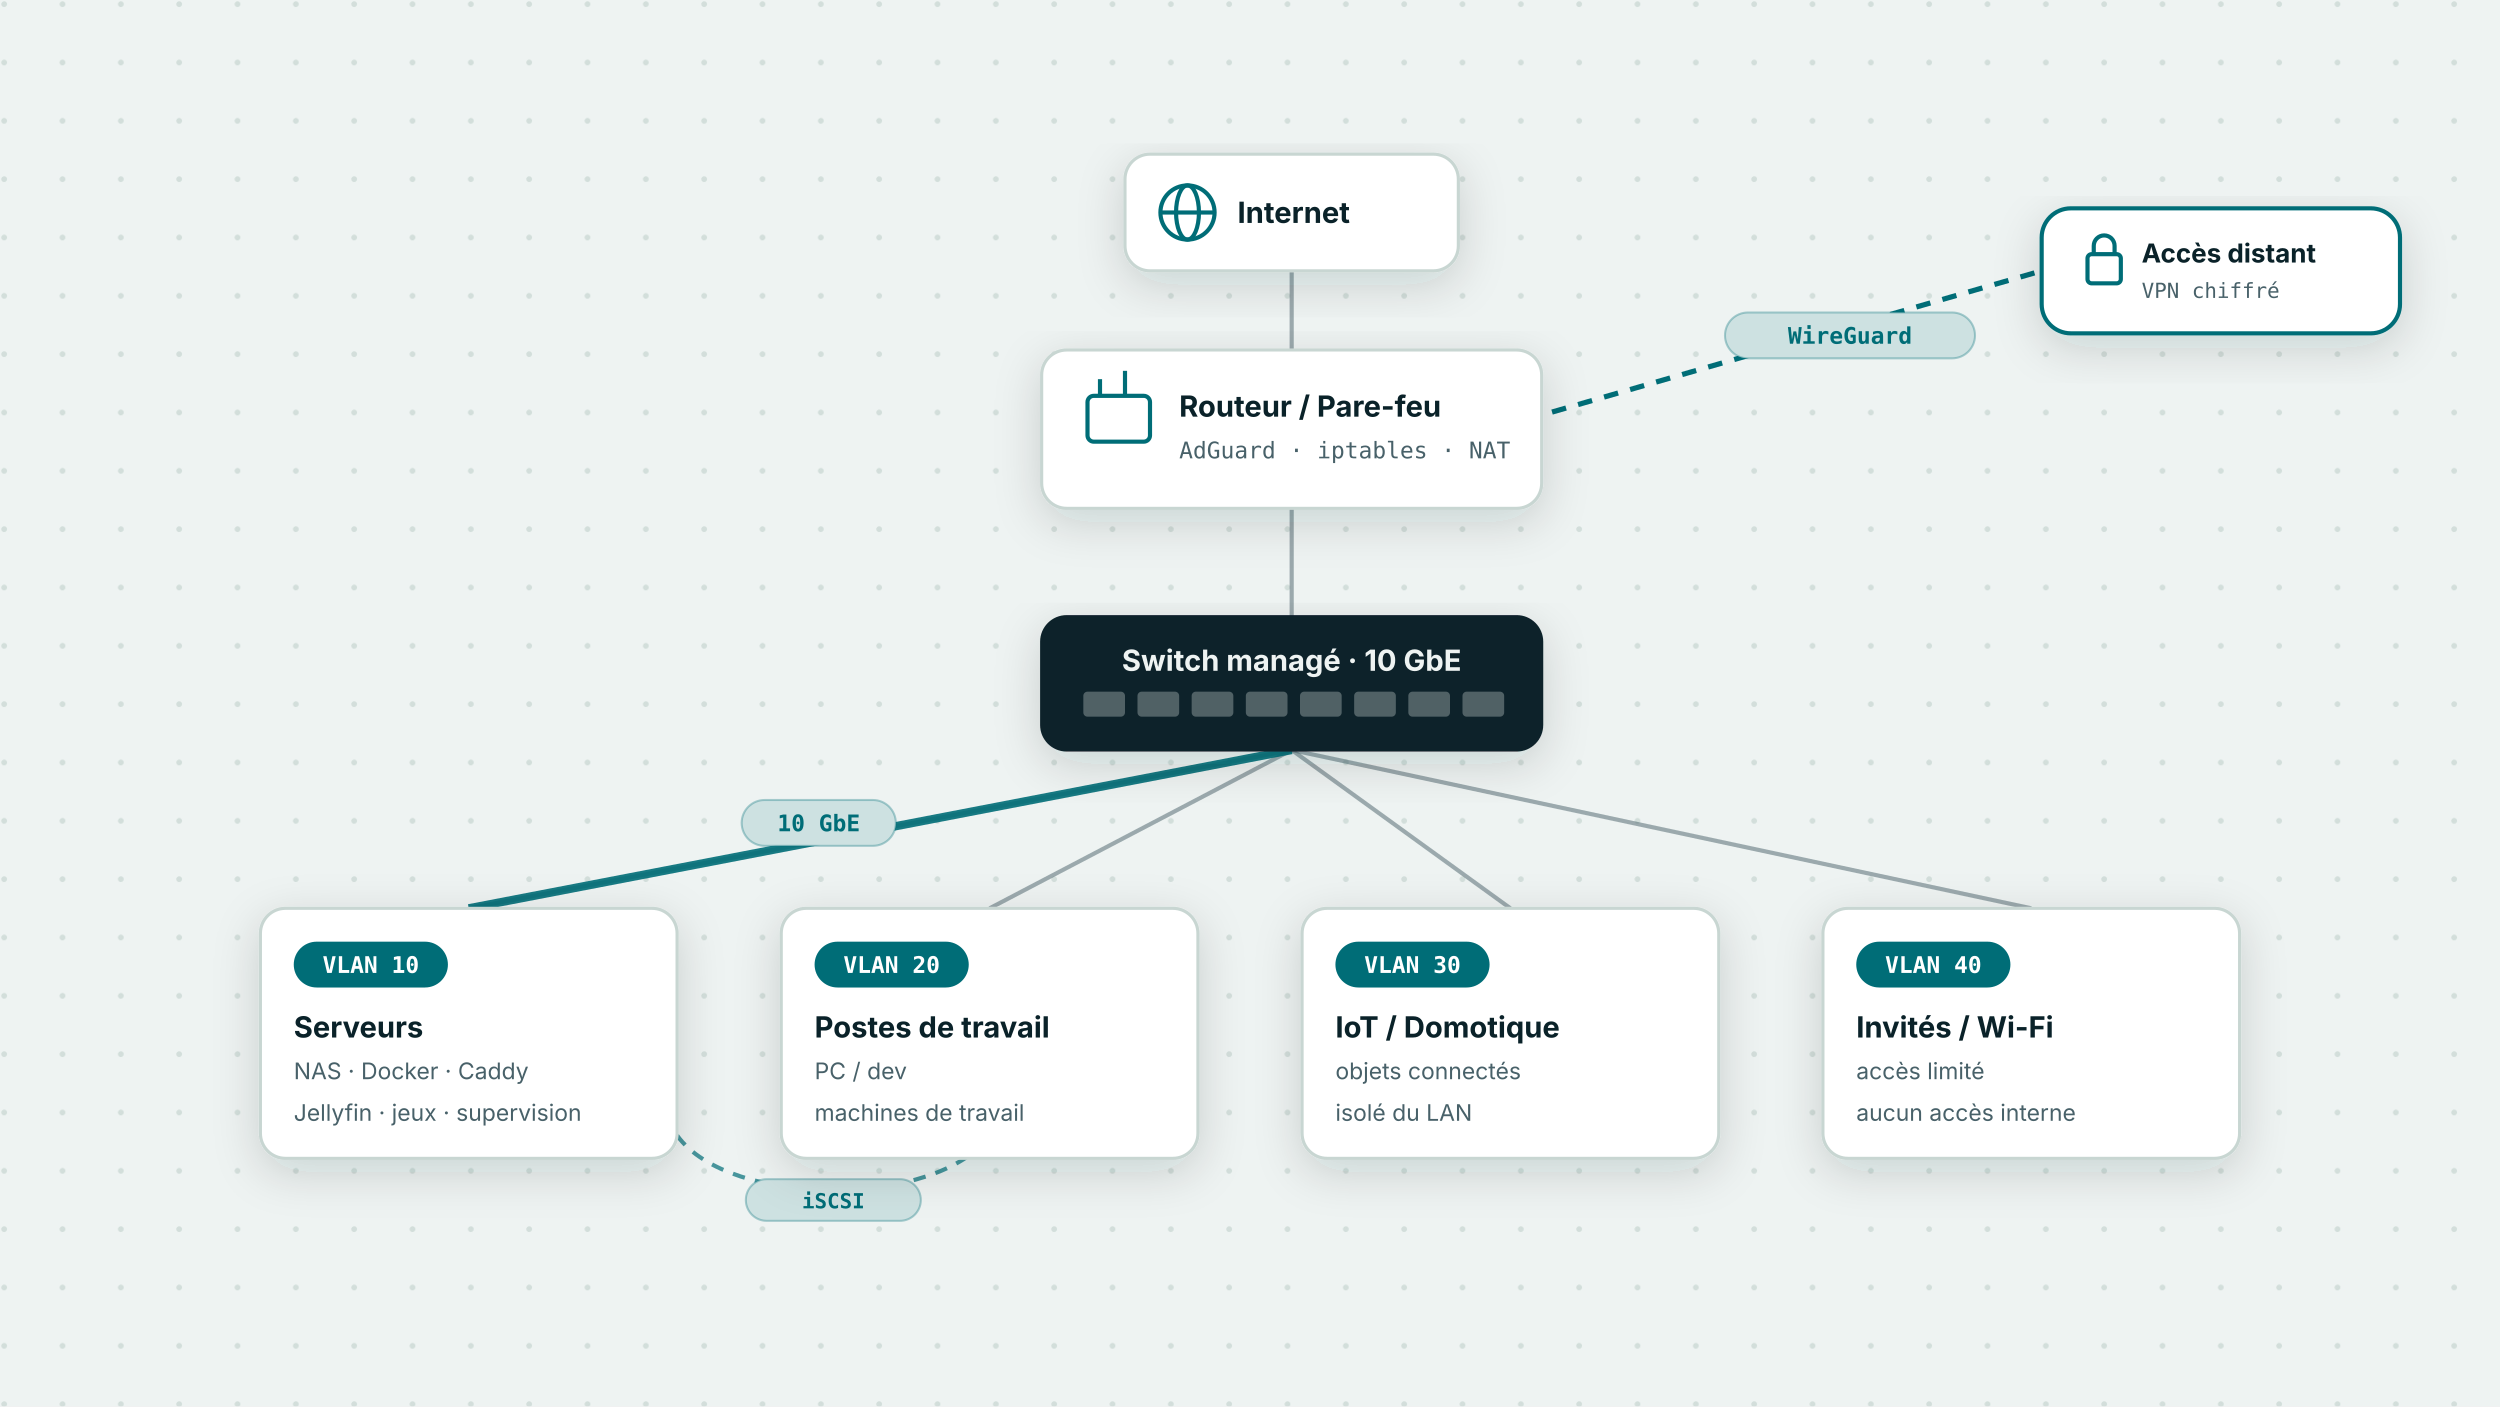
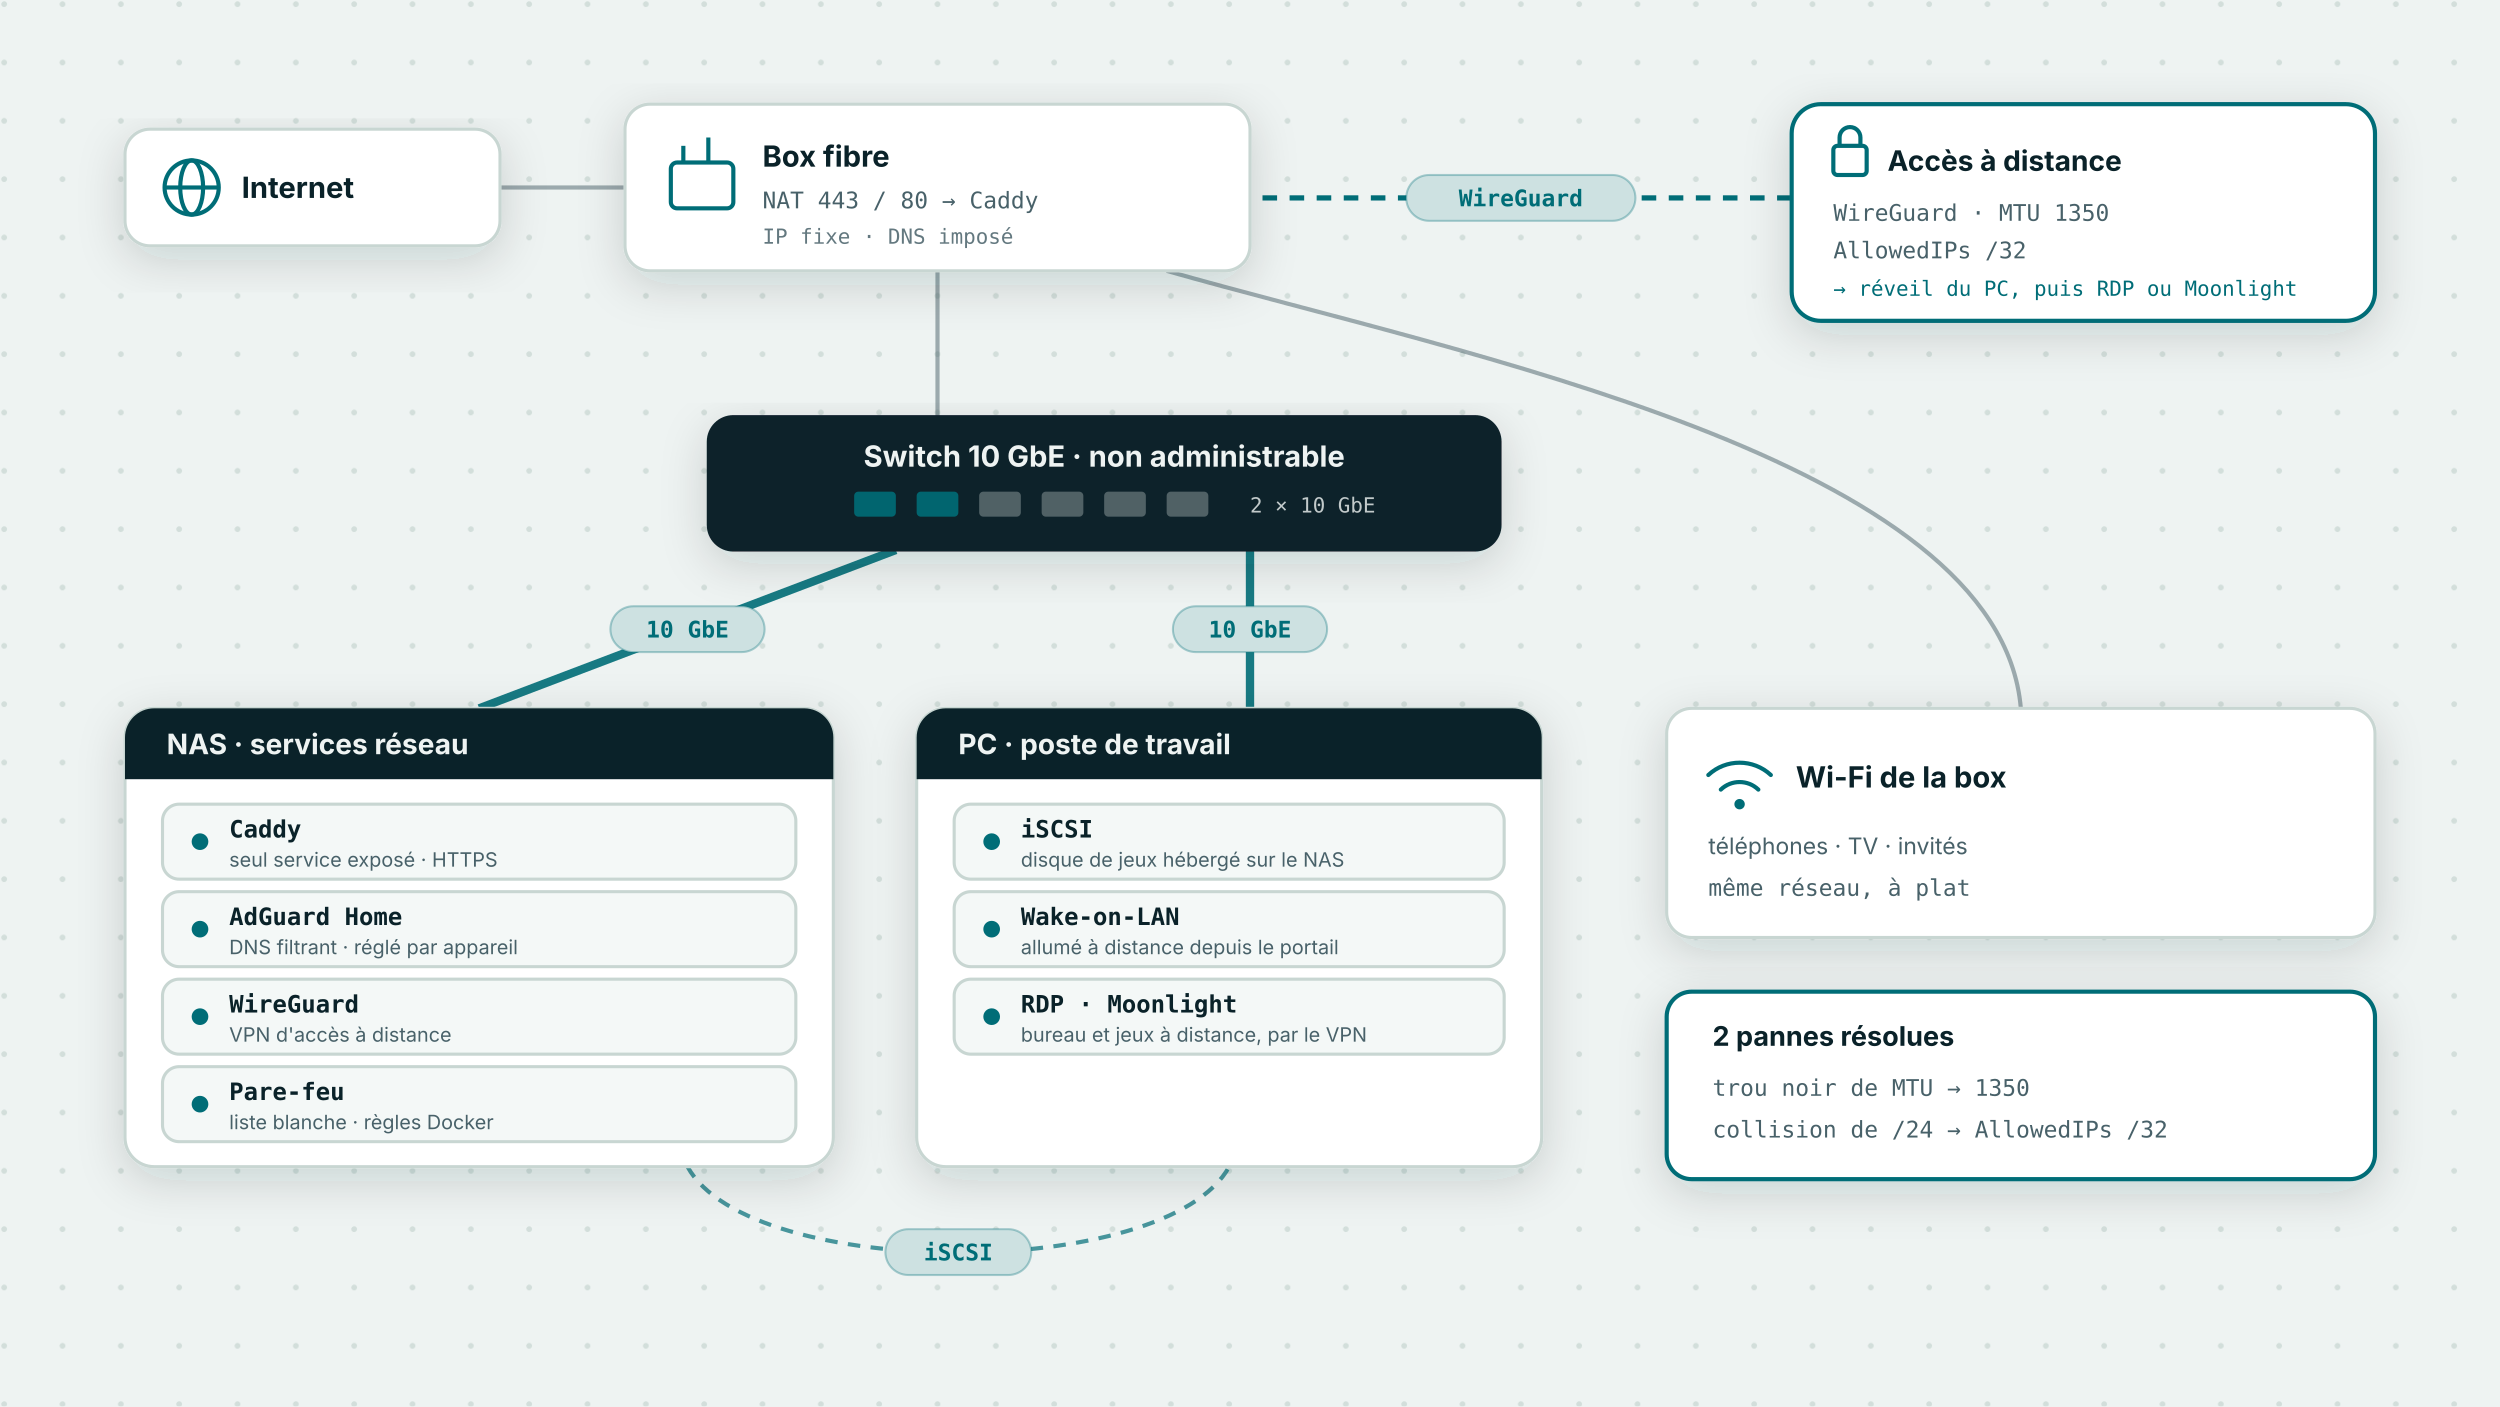
<svg xmlns="http://www.w3.org/2000/svg" width="1200" height="675" viewBox="0 0 1200 675" font-family="'Inter', system-ui, -apple-system, 'Segoe UI', Arial, sans-serif">
  <defs>
    <pattern id="reseau-light-fr-dots" width="28" height="28" patternUnits="userSpaceOnUse">
      <circle cx="2" cy="2" r="1.4" fill="#c8d6d2" fill-opacity="0.7" />
    </pattern>
    <filter id="reseau-light-fr-sh" x="-20%" y="-20%" width="140%" height="160%">
      <feDropShadow dx="0" dy="6" stdDeviation="11" flood-color="#0a2229" flood-opacity="0.16" />
    </filter>
  </defs>
  <rect width="1200" height="675" fill="#eef3f2" />
  <rect width="1200" height="675" fill="url(#reseau-light-fr-dots)" />
  <g stroke="#486169" stroke-opacity="0.5" stroke-width="2" fill="none">
-     <path d="M620 130 L620 168" />
-     <path d="M620 244 L620 296" />
-     <path d="M620 360 L225 436" />
-     <path d="M620 360 L475 436" />
-     <path d="M620 360 L725 436" />
-     <path d="M620 360 L975 436" />
+     <path d="M240 90 L300 90" />
+     <path d="M450 130 L450 200" />
+     <path d="M560 130 C 700 170, 960 220, 970 340" />
  </g>
-   <path d="M620 360 L225 436" stroke="#006d77" stroke-width="4" fill="none" opacity="0.9" />
-   <rect x="356" y="384" width="74" height="22" rx="11" fill="#eef3f2" />
-   <rect x="356" y="384" width="74" height="22" rx="11" fill="#006d77" fill-opacity="0.14" stroke="#006d77" stroke-opacity="0.32" />
-   <text x="393" y="399" font-size="11" fill="#006d77" font-weight="bold" font-family="'JetBrains Mono', ui-monospace, SFMono-Regular, Menlo, Consolas, monospace" text-anchor="middle">10 GbE</text>
-   <path d="M720 205 L980 130" stroke="#006d77" stroke-width="2.5" stroke-dasharray="7 6" fill="none" />
-   <rect x="828" y="150" width="120" height="22" rx="11" fill="#eef3f2" />
-   <rect x="828" y="150" width="120" height="22" rx="11" fill="#006d77" fill-opacity="0.14" stroke="#006d77" stroke-opacity="0.32" />
-   <text x="888" y="165" font-size="11" fill="#006d77" font-weight="bold" font-family="'JetBrains Mono', ui-monospace, SFMono-Regular, Menlo, Consolas, monospace" text-anchor="middle">WireGuard</text>
-   <path d="M325 545 C 350 580, 450 580, 475 545" stroke="#006d77" stroke-width="2" stroke-dasharray="6 5" fill="none" opacity="0.7" />
-   <rect x="358" y="566" width="84" height="20" rx="10" fill="#eef3f2" />
-   <rect x="358" y="566" width="84" height="20" rx="10" fill="#006d77" fill-opacity="0.14" stroke="#006d77" stroke-opacity="0.32" />
-   <text x="400" y="580" font-size="10" fill="#006d77" font-weight="bold" font-family="'JetBrains Mono', ui-monospace, SFMono-Regular, Menlo, Consolas, monospace" text-anchor="middle">iSCSI</text>
+   <g stroke="#006d77" stroke-width="4" fill="none" opacity="0.9">
+     <path d="M430 264 L230 340" />
+     <path d="M600 264 L600 340" />
+   </g>
+   <rect x="293" y="291" width="74" height="22" rx="11" fill="#eef3f2" />
+   <rect x="293" y="291" width="74" height="22" rx="11" fill="#006d77" fill-opacity="0.14" stroke="#006d77" stroke-opacity="0.32" />
+   <text x="330" y="306" font-size="11" fill="#006d77" font-weight="bold" font-family="'JetBrains Mono', ui-monospace, SFMono-Regular, Menlo, Consolas, monospace" text-anchor="middle">10 GbE</text>
+   <rect x="563" y="291" width="74" height="22" rx="11" fill="#eef3f2" />
+   <rect x="563" y="291" width="74" height="22" rx="11" fill="#006d77" fill-opacity="0.14" stroke="#006d77" stroke-opacity="0.32" />
+   <text x="600" y="306" font-size="11" fill="#006d77" font-weight="bold" font-family="'JetBrains Mono', ui-monospace, SFMono-Regular, Menlo, Consolas, monospace" text-anchor="middle">10 GbE</text>
+   <path d="M860 95 L600 95" stroke="#006d77" stroke-width="2.5" stroke-dasharray="7 6" fill="none" />
+   <rect x="675" y="84" width="110" height="22" rx="11" fill="#eef3f2" />
+   <rect x="675" y="84" width="110" height="22" rx="11" fill="#006d77" fill-opacity="0.14" stroke="#006d77" stroke-opacity="0.32" />
+   <text x="730" y="99" font-size="11" fill="#006d77" font-weight="bold" font-family="'JetBrains Mono', ui-monospace, SFMono-Regular, Menlo, Consolas, monospace" text-anchor="middle">WireGuard</text>
+   <path d="M330 560 C 360 615, 560 615, 590 560" stroke="#006d77" stroke-width="2" stroke-dasharray="6 5" fill="none" opacity="0.7" />
+   <rect x="425" y="590" width="70" height="22" rx="11" fill="#eef3f2" />
+   <rect x="425" y="590" width="70" height="22" rx="11" fill="#006d77" fill-opacity="0.14" stroke="#006d77" stroke-opacity="0.32" />
+   <text x="460" y="605" font-size="11" fill="#006d77" font-weight="bold" font-family="'JetBrains Mono', ui-monospace, SFMono-Regular, Menlo, Consolas, monospace" text-anchor="middle">iSCSI</text>
  <g filter="url(#reseau-light-fr-sh)">
-     <rect x="540" y="74" width="160" height="56" rx="12" fill="#ffffff" stroke="#c8d6d2" stroke-width="1.5" />
+     <rect x="60" y="62" width="180" height="56" rx="12" fill="#ffffff" stroke="#c8d6d2" stroke-width="1.5" />
  </g>
  <g stroke="#006d77" stroke-width="2" fill="none">
-     <circle cx="570" cy="102" r="13" />
-     <ellipse cx="570" cy="102" rx="5.5" ry="13" />
-     <line x1="557" y1="102" x2="583" y2="102" />
+     <circle cx="92" cy="90" r="13" />
+     <ellipse cx="92" cy="90" rx="5.5" ry="13" />
+     <line x1="79" y1="90" x2="105" y2="90" />
  </g>
-   <text x="594" y="107" font-size="14" fill="#0a2229" font-weight="bold" font-family="'Inter', system-ui, -apple-system, 'Segoe UI', Arial, sans-serif">Internet</text>
+   <text x="116" y="95" font-size="14" fill="#0a2229" font-weight="bold" font-family="'Inter', system-ui, -apple-system, 'Segoe UI', Arial, sans-serif">Internet</text>
  <g filter="url(#reseau-light-fr-sh)">
-     <rect x="500" y="168" width="240" height="76" rx="12" fill="#ffffff" stroke="#c8d6d2" stroke-width="1.5" />
+     <rect x="300" y="50" width="300" height="80" rx="12" fill="#ffffff" stroke="#c8d6d2" stroke-width="1.5" />
  </g>
  <g stroke="#006d77" stroke-width="2" fill="none">
-     <rect x="522" y="190" width="30" height="22" rx="3" />
-     <path d="M528 190 v-8 M540 190 v-12" />
+     <rect x="322" y="78" width="30" height="22" rx="3" />
+     <path d="M328 78 v-8 M340 78 v-12" />
  </g>
-   <text x="566" y="200" font-size="14" fill="#0a2229" font-weight="bold" font-family="'Inter', system-ui, -apple-system, 'Segoe UI', Arial, sans-serif">Routeur / Pare-feu</text>
-   <text x="566" y="220" font-size="11" fill="#486169" font-weight="normal" font-family="'JetBrains Mono', ui-monospace, SFMono-Regular, Menlo, Consolas, monospace">AdGuard · iptables · NAT</text>
+   <text x="366" y="80" font-size="14" fill="#0a2229" font-weight="bold" font-family="'Inter', system-ui, -apple-system, 'Segoe UI', Arial, sans-serif">Box fibre</text>
+   <text x="366" y="100" font-size="11" fill="#486169" font-weight="normal" font-family="'JetBrains Mono', ui-monospace, SFMono-Regular, Menlo, Consolas, monospace">NAT 443 / 80 → Caddy</text>
+   <text x="366" y="117" font-size="10" fill="#486169" fill-opacity="0.85" font-weight="normal" font-family="'JetBrains Mono', ui-monospace, SFMono-Regular, Menlo, Consolas, monospace">IP fixe · DNS imposé</text>
  <g filter="url(#reseau-light-fr-sh)">
-     <rect x="980" y="100" width="172" height="60" rx="14" fill="#ffffff" stroke="#006d77" stroke-width="2" />
+     <rect x="860" y="50" width="280" height="104" rx="14" fill="#ffffff" stroke="#006d77" stroke-width="2" />
  </g>
  <g stroke="#006d77" stroke-width="2" fill="none">
-     <rect x="1002" y="122" width="16" height="14" rx="2" />
-     <path d="M1005 122 v-4 a5 5 0 0 1 10 0 v4" />
+     <rect x="880" y="70" width="16" height="14" rx="2" />
+     <path d="M883 70 v-4 a5 5 0 0 1 10 0 v4" />
  </g>
-   <text x="1028" y="126" font-size="12.5" fill="#0a2229" font-weight="bold" font-family="'Inter', system-ui, -apple-system, 'Segoe UI', Arial, sans-serif">Accès distant</text>
-   <text x="1028" y="143" font-size="10" fill="#486169" font-weight="normal" font-family="'JetBrains Mono', ui-monospace, SFMono-Regular, Menlo, Consolas, monospace">VPN chiffré</text>
+   <text x="906" y="82" font-size="13.5" fill="#0a2229" font-weight="bold" font-family="'Inter', system-ui, -apple-system, 'Segoe UI', Arial, sans-serif">Accès à distance</text>
+   <text x="880" y="106" font-size="11" fill="#486169" font-weight="normal" font-family="'JetBrains Mono', ui-monospace, SFMono-Regular, Menlo, Consolas, monospace">WireGuard · MTU 1350</text>
+   <text x="880" y="124" font-size="11" fill="#486169" font-weight="normal" font-family="'JetBrains Mono', ui-monospace, SFMono-Regular, Menlo, Consolas, monospace">AllowedIPs /32</text>
+   <text x="880" y="142" font-size="10" fill="#006d77" font-weight="normal" font-family="'JetBrains Mono', ui-monospace, SFMono-Regular, Menlo, Consolas, monospace">→ réveil du PC, puis RDP ou Moonlight</text>
  <g filter="url(#reseau-light-fr-sh)">
-     <rect x="500" y="296" width="240" height="64" rx="12" fill="#0a2229" stroke="#0a2229" stroke-width="1.5" />
+     <rect x="340" y="200" width="380" height="64" rx="12" fill="#0a2229" stroke="#0a2229" stroke-width="1.5" />
  </g>
-   <g fill="#eef3f2" fill-opacity="0.3">
-     <rect x="520" y="332" width="20" height="12" rx="2" />
-     <rect x="546" y="332" width="20" height="12" rx="2" />
-     <rect x="572" y="332" width="20" height="12" rx="2" />
-     <rect x="598" y="332" width="20" height="12" rx="2" />
-     <rect x="624" y="332" width="20" height="12" rx="2" />
-     <rect x="650" y="332" width="20" height="12" rx="2" />
-     <rect x="676" y="332" width="20" height="12" rx="2" />
-     <rect x="702" y="332" width="20" height="12" rx="2" />
+   <text x="530" y="224" font-size="14" fill="#eef3f2" font-weight="bold" font-family="'Inter', system-ui, -apple-system, 'Segoe UI', Arial, sans-serif" text-anchor="middle">Switch 10 GbE · non administrable</text>
+   <rect x="410" y="236" width="20" height="12" rx="2" fill="#006d77" fill-opacity="0.9" />
+   <rect x="440" y="236" width="20" height="12" rx="2" fill="#006d77" fill-opacity="0.9" />
+   <rect x="470" y="236" width="20" height="12" rx="2" fill="#eef3f2" fill-opacity="0.3" />
+   <rect x="500" y="236" width="20" height="12" rx="2" fill="#eef3f2" fill-opacity="0.3" />
+   <rect x="530" y="236" width="20" height="12" rx="2" fill="#eef3f2" fill-opacity="0.3" />
+   <rect x="560" y="236" width="20" height="12" rx="2" fill="#eef3f2" fill-opacity="0.3" />
+   <text x="600" y="246" font-size="10" fill="#eef3f2" fill-opacity="0.8" font-weight="normal" font-family="'JetBrains Mono', ui-monospace, SFMono-Regular, Menlo, Consolas, monospace">2 × 10 GbE</text>
+   <g filter="url(#reseau-light-fr-sh)">
+     <rect x="60" y="340" width="340" height="220" rx="14" fill="#ffffff" stroke="#c8d6d2" stroke-width="1.5" />
  </g>
-   <text x="620" y="322" font-size="14" fill="#eef3f2" font-weight="bold" font-family="'Inter', system-ui, -apple-system, 'Segoe UI', Arial, sans-serif" text-anchor="middle">Switch managé · 10 GbE</text>
+   <path d="M60 354 a14 14 0 0 1 14 -14 h312 a14 14 0 0 1 14 14 v20 h-340 z" fill="#0a2229" />
+   <text x="80" y="362" font-size="13.5" fill="#eef3f2" font-weight="bold" font-family="'Inter', system-ui, -apple-system, 'Segoe UI', Arial, sans-serif">NAS · services réseau</text>
+   <g>
+     <rect x="78" y="386" width="304" height="36" rx="8" fill="#f4f8f7" stroke="#c8d6d2" stroke-width="1.5" />
+   </g>
+   <circle cx="96" cy="404" r="4" fill="#006d77" />
+   <text x="110" y="402" font-size="11.5" fill="#0a2229" font-weight="bold" font-family="'JetBrains Mono', ui-monospace, SFMono-Regular, Menlo, Consolas, monospace">Caddy</text>
+   <text x="110" y="416" font-size="9.5" fill="#486169" font-weight="normal" font-family="'Inter', system-ui, -apple-system, 'Segoe UI', Arial, sans-serif">seul service exposé · HTTPS</text>
+   <g>
+     <rect x="78" y="428" width="304" height="36" rx="8" fill="#f4f8f7" stroke="#c8d6d2" stroke-width="1.5" />
+   </g>
+   <circle cx="96" cy="446" r="4" fill="#006d77" />
+   <text x="110" y="444" font-size="11.5" fill="#0a2229" font-weight="bold" font-family="'JetBrains Mono', ui-monospace, SFMono-Regular, Menlo, Consolas, monospace">AdGuard Home</text>
+   <text x="110" y="458" font-size="9.5" fill="#486169" font-weight="normal" font-family="'Inter', system-ui, -apple-system, 'Segoe UI', Arial, sans-serif">DNS filtrant · réglé par appareil</text>
+   <g>
+     <rect x="78" y="470" width="304" height="36" rx="8" fill="#f4f8f7" stroke="#c8d6d2" stroke-width="1.5" />
+   </g>
+   <circle cx="96" cy="488" r="4" fill="#006d77" />
+   <text x="110" y="486" font-size="11.5" fill="#0a2229" font-weight="bold" font-family="'JetBrains Mono', ui-monospace, SFMono-Regular, Menlo, Consolas, monospace">WireGuard</text>
+   <text x="110" y="500" font-size="9.5" fill="#486169" font-weight="normal" font-family="'Inter', system-ui, -apple-system, 'Segoe UI', Arial, sans-serif">VPN d'accès à distance</text>
+   <g>
+     <rect x="78" y="512" width="304" height="36" rx="8" fill="#f4f8f7" stroke="#c8d6d2" stroke-width="1.5" />
+   </g>
+   <circle cx="96" cy="530" r="4" fill="#006d77" />
+   <text x="110" y="528" font-size="11.5" fill="#0a2229" font-weight="bold" font-family="'JetBrains Mono', ui-monospace, SFMono-Regular, Menlo, Consolas, monospace">Pare-feu</text>
+   <text x="110" y="542" font-size="9.5" fill="#486169" font-weight="normal" font-family="'Inter', system-ui, -apple-system, 'Segoe UI', Arial, sans-serif">liste blanche · règles Docker</text>
  <g filter="url(#reseau-light-fr-sh)">
-     <rect x="125" y="436" width="200" height="120" rx="12" fill="#ffffff" stroke="#c8d6d2" stroke-width="1.5" />
+     <rect x="440" y="340" width="300" height="220" rx="14" fill="#ffffff" stroke="#c8d6d2" stroke-width="1.5" />
  </g>
-   <rect x="141" y="452" width="74" height="22" rx="11" fill="#006d77" />
-   <text x="178" y="467" font-size="11" fill="#ffffff" font-weight="bold" font-family="'JetBrains Mono', ui-monospace, SFMono-Regular, Menlo, Consolas, monospace" text-anchor="middle">VLAN 10</text>
-   <text x="141" y="498" font-size="14" fill="#0a2229" font-weight="bold" font-family="'Inter', system-ui, -apple-system, 'Segoe UI', Arial, sans-serif">Serveurs</text>
-   <text x="141" y="518" font-size="11" fill="#486169" font-weight="normal" font-family="'Inter', system-ui, -apple-system, 'Segoe UI', Arial, sans-serif">NAS · Docker · Caddy</text>
-   <text x="141" y="538" font-size="11" fill="#486169" font-weight="normal" font-family="'Inter', system-ui, -apple-system, 'Segoe UI', Arial, sans-serif">Jellyfin · jeux · supervision</text>
+   <path d="M440 354 a14 14 0 0 1 14 -14 h272 a14 14 0 0 1 14 14 v20 h-300 z" fill="#0a2229" />
+   <text x="460" y="362" font-size="13.5" fill="#eef3f2" font-weight="bold" font-family="'Inter', system-ui, -apple-system, 'Segoe UI', Arial, sans-serif">PC · poste de travail</text>
+   <g>
+     <rect x="458" y="386" width="264" height="36" rx="8" fill="#f4f8f7" stroke="#c8d6d2" stroke-width="1.5" />
+   </g>
+   <circle cx="476" cy="404" r="4" fill="#006d77" />
+   <text x="490" y="402" font-size="11.5" fill="#0a2229" font-weight="bold" font-family="'JetBrains Mono', ui-monospace, SFMono-Regular, Menlo, Consolas, monospace">iSCSI</text>
+   <text x="490" y="416" font-size="9.5" fill="#486169" font-weight="normal" font-family="'Inter', system-ui, -apple-system, 'Segoe UI', Arial, sans-serif">disque de jeux hébergé sur le NAS</text>
+   <g>
+     <rect x="458" y="428" width="264" height="36" rx="8" fill="#f4f8f7" stroke="#c8d6d2" stroke-width="1.5" />
+   </g>
+   <circle cx="476" cy="446" r="4" fill="#006d77" />
+   <text x="490" y="444" font-size="11.5" fill="#0a2229" font-weight="bold" font-family="'JetBrains Mono', ui-monospace, SFMono-Regular, Menlo, Consolas, monospace">Wake-on-LAN</text>
+   <text x="490" y="458" font-size="9.5" fill="#486169" font-weight="normal" font-family="'Inter', system-ui, -apple-system, 'Segoe UI', Arial, sans-serif">allumé à distance depuis le portail</text>
+   <g>
+     <rect x="458" y="470" width="264" height="36" rx="8" fill="#f4f8f7" stroke="#c8d6d2" stroke-width="1.5" />
+   </g>
+   <circle cx="476" cy="488" r="4" fill="#006d77" />
+   <text x="490" y="486" font-size="11.5" fill="#0a2229" font-weight="bold" font-family="'JetBrains Mono', ui-monospace, SFMono-Regular, Menlo, Consolas, monospace">RDP · Moonlight</text>
+   <text x="490" y="500" font-size="9.5" fill="#486169" font-weight="normal" font-family="'Inter', system-ui, -apple-system, 'Segoe UI', Arial, sans-serif">bureau et jeux à distance, par le VPN</text>
  <g filter="url(#reseau-light-fr-sh)">
-     <rect x="375" y="436" width="200" height="120" rx="12" fill="#ffffff" stroke="#c8d6d2" stroke-width="1.5" />
+     <rect x="800" y="340" width="340" height="110" rx="12" fill="#ffffff" stroke="#c8d6d2" stroke-width="1.5" />
  </g>
-   <rect x="391" y="452" width="74" height="22" rx="11" fill="#006d77" />
-   <text x="428" y="467" font-size="11" fill="#ffffff" font-weight="bold" font-family="'JetBrains Mono', ui-monospace, SFMono-Regular, Menlo, Consolas, monospace" text-anchor="middle">VLAN 20</text>
-   <text x="391" y="498" font-size="14" fill="#0a2229" font-weight="bold" font-family="'Inter', system-ui, -apple-system, 'Segoe UI', Arial, sans-serif">Postes de travail</text>
-   <text x="391" y="518" font-size="11" fill="#486169" font-weight="normal" font-family="'Inter', system-ui, -apple-system, 'Segoe UI', Arial, sans-serif">PC / dev</text>
-   <text x="391" y="538" font-size="11" fill="#486169" font-weight="normal" font-family="'Inter', system-ui, -apple-system, 'Segoe UI', Arial, sans-serif">machines de travail</text>
+   <g stroke="#006d77" stroke-width="2" fill="none" stroke-linecap="round">
+     <path d="M820 372 a22 22 0 0 1 30 0" />
+     <path d="M826 379 a13 13 0 0 1 18 0" />
+   </g>
+   <circle cx="835" cy="386" r="2.5" fill="#006d77" />
+   <text x="862" y="378" font-size="14" fill="#0a2229" font-weight="bold" font-family="'Inter', system-ui, -apple-system, 'Segoe UI', Arial, sans-serif">Wi-Fi de la box</text>
+   <text x="820" y="410" font-size="11" fill="#486169" font-weight="normal" font-family="'Inter', system-ui, -apple-system, 'Segoe UI', Arial, sans-serif">téléphones · TV · invités</text>
+   <text x="820" y="430" font-size="11" fill="#486169" font-weight="normal" font-family="'JetBrains Mono', ui-monospace, SFMono-Regular, Menlo, Consolas, monospace">même réseau, à plat</text>
  <g filter="url(#reseau-light-fr-sh)">
-     <rect x="625" y="436" width="200" height="120" rx="12" fill="#ffffff" stroke="#c8d6d2" stroke-width="1.5" />
+     <rect x="800" y="476" width="340" height="90" rx="12" fill="#ffffff" stroke="#006d77" stroke-width="2" />
  </g>
-   <rect x="641" y="452" width="74" height="22" rx="11" fill="#006d77" />
-   <text x="678" y="467" font-size="11" fill="#ffffff" font-weight="bold" font-family="'JetBrains Mono', ui-monospace, SFMono-Regular, Menlo, Consolas, monospace" text-anchor="middle">VLAN 30</text>
-   <text x="641" y="498" font-size="14" fill="#0a2229" font-weight="bold" font-family="'Inter', system-ui, -apple-system, 'Segoe UI', Arial, sans-serif">IoT / Domotique</text>
-   <text x="641" y="518" font-size="11" fill="#486169" font-weight="normal" font-family="'Inter', system-ui, -apple-system, 'Segoe UI', Arial, sans-serif">objets connectés</text>
-   <text x="641" y="538" font-size="11" fill="#486169" font-weight="normal" font-family="'Inter', system-ui, -apple-system, 'Segoe UI', Arial, sans-serif">isolé du LAN</text>
-   <g filter="url(#reseau-light-fr-sh)">
-     <rect x="875" y="436" width="200" height="120" rx="12" fill="#ffffff" stroke="#c8d6d2" stroke-width="1.5" />
-   </g>
-   <rect x="891" y="452" width="74" height="22" rx="11" fill="#006d77" />
-   <text x="928" y="467" font-size="11" fill="#ffffff" font-weight="bold" font-family="'JetBrains Mono', ui-monospace, SFMono-Regular, Menlo, Consolas, monospace" text-anchor="middle">VLAN 40</text>
-   <text x="891" y="498" font-size="14" fill="#0a2229" font-weight="bold" font-family="'Inter', system-ui, -apple-system, 'Segoe UI', Arial, sans-serif">Invités / Wi-Fi</text>
-   <text x="891" y="518" font-size="11" fill="#486169" font-weight="normal" font-family="'Inter', system-ui, -apple-system, 'Segoe UI', Arial, sans-serif">accès limité</text>
-   <text x="891" y="538" font-size="11" fill="#486169" font-weight="normal" font-family="'Inter', system-ui, -apple-system, 'Segoe UI', Arial, sans-serif">aucun accès interne</text>
+   <text x="822" y="502" font-size="13" fill="#0a2229" font-weight="bold" font-family="'Inter', system-ui, -apple-system, 'Segoe UI', Arial, sans-serif">2 pannes résolues</text>
+   <text x="822" y="526" font-size="11" fill="#486169" font-weight="normal" font-family="'JetBrains Mono', ui-monospace, SFMono-Regular, Menlo, Consolas, monospace">trou noir de MTU → 1350</text>
+   <text x="822" y="546" font-size="11" fill="#486169" font-weight="normal" font-family="'JetBrains Mono', ui-monospace, SFMono-Regular, Menlo, Consolas, monospace">collision de /24 → AllowedIPs /32</text>
</svg>
